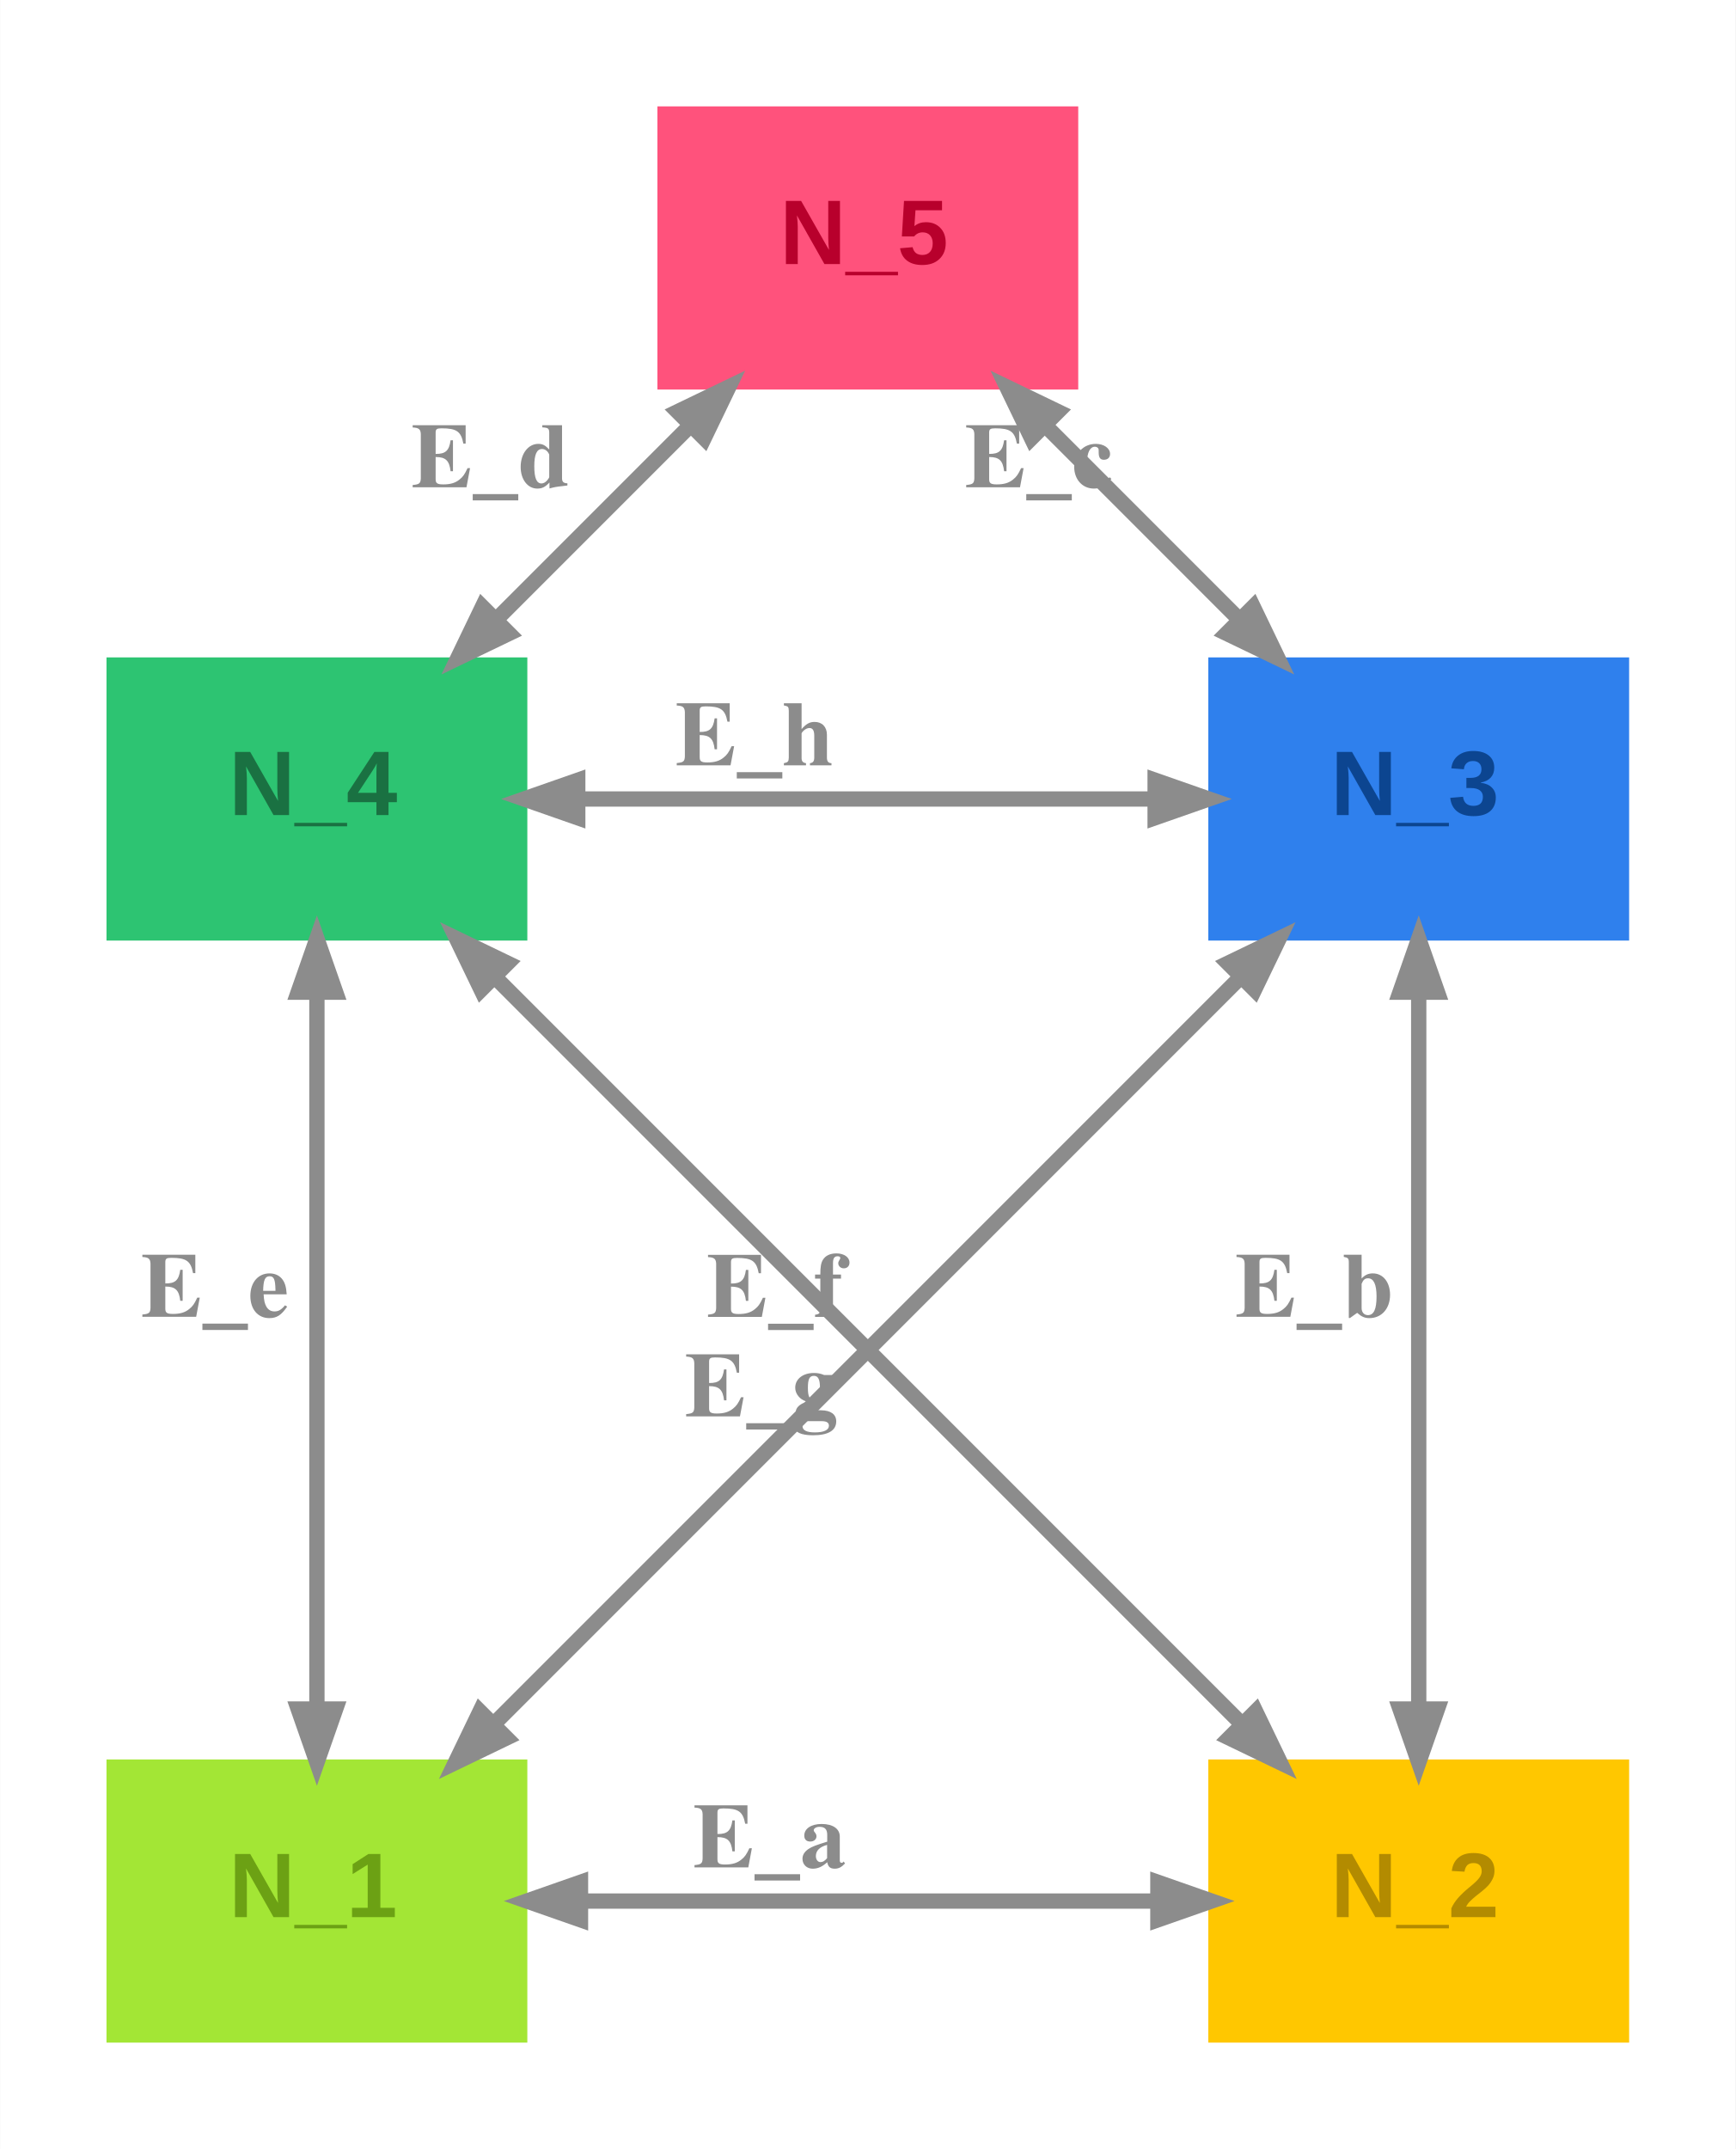
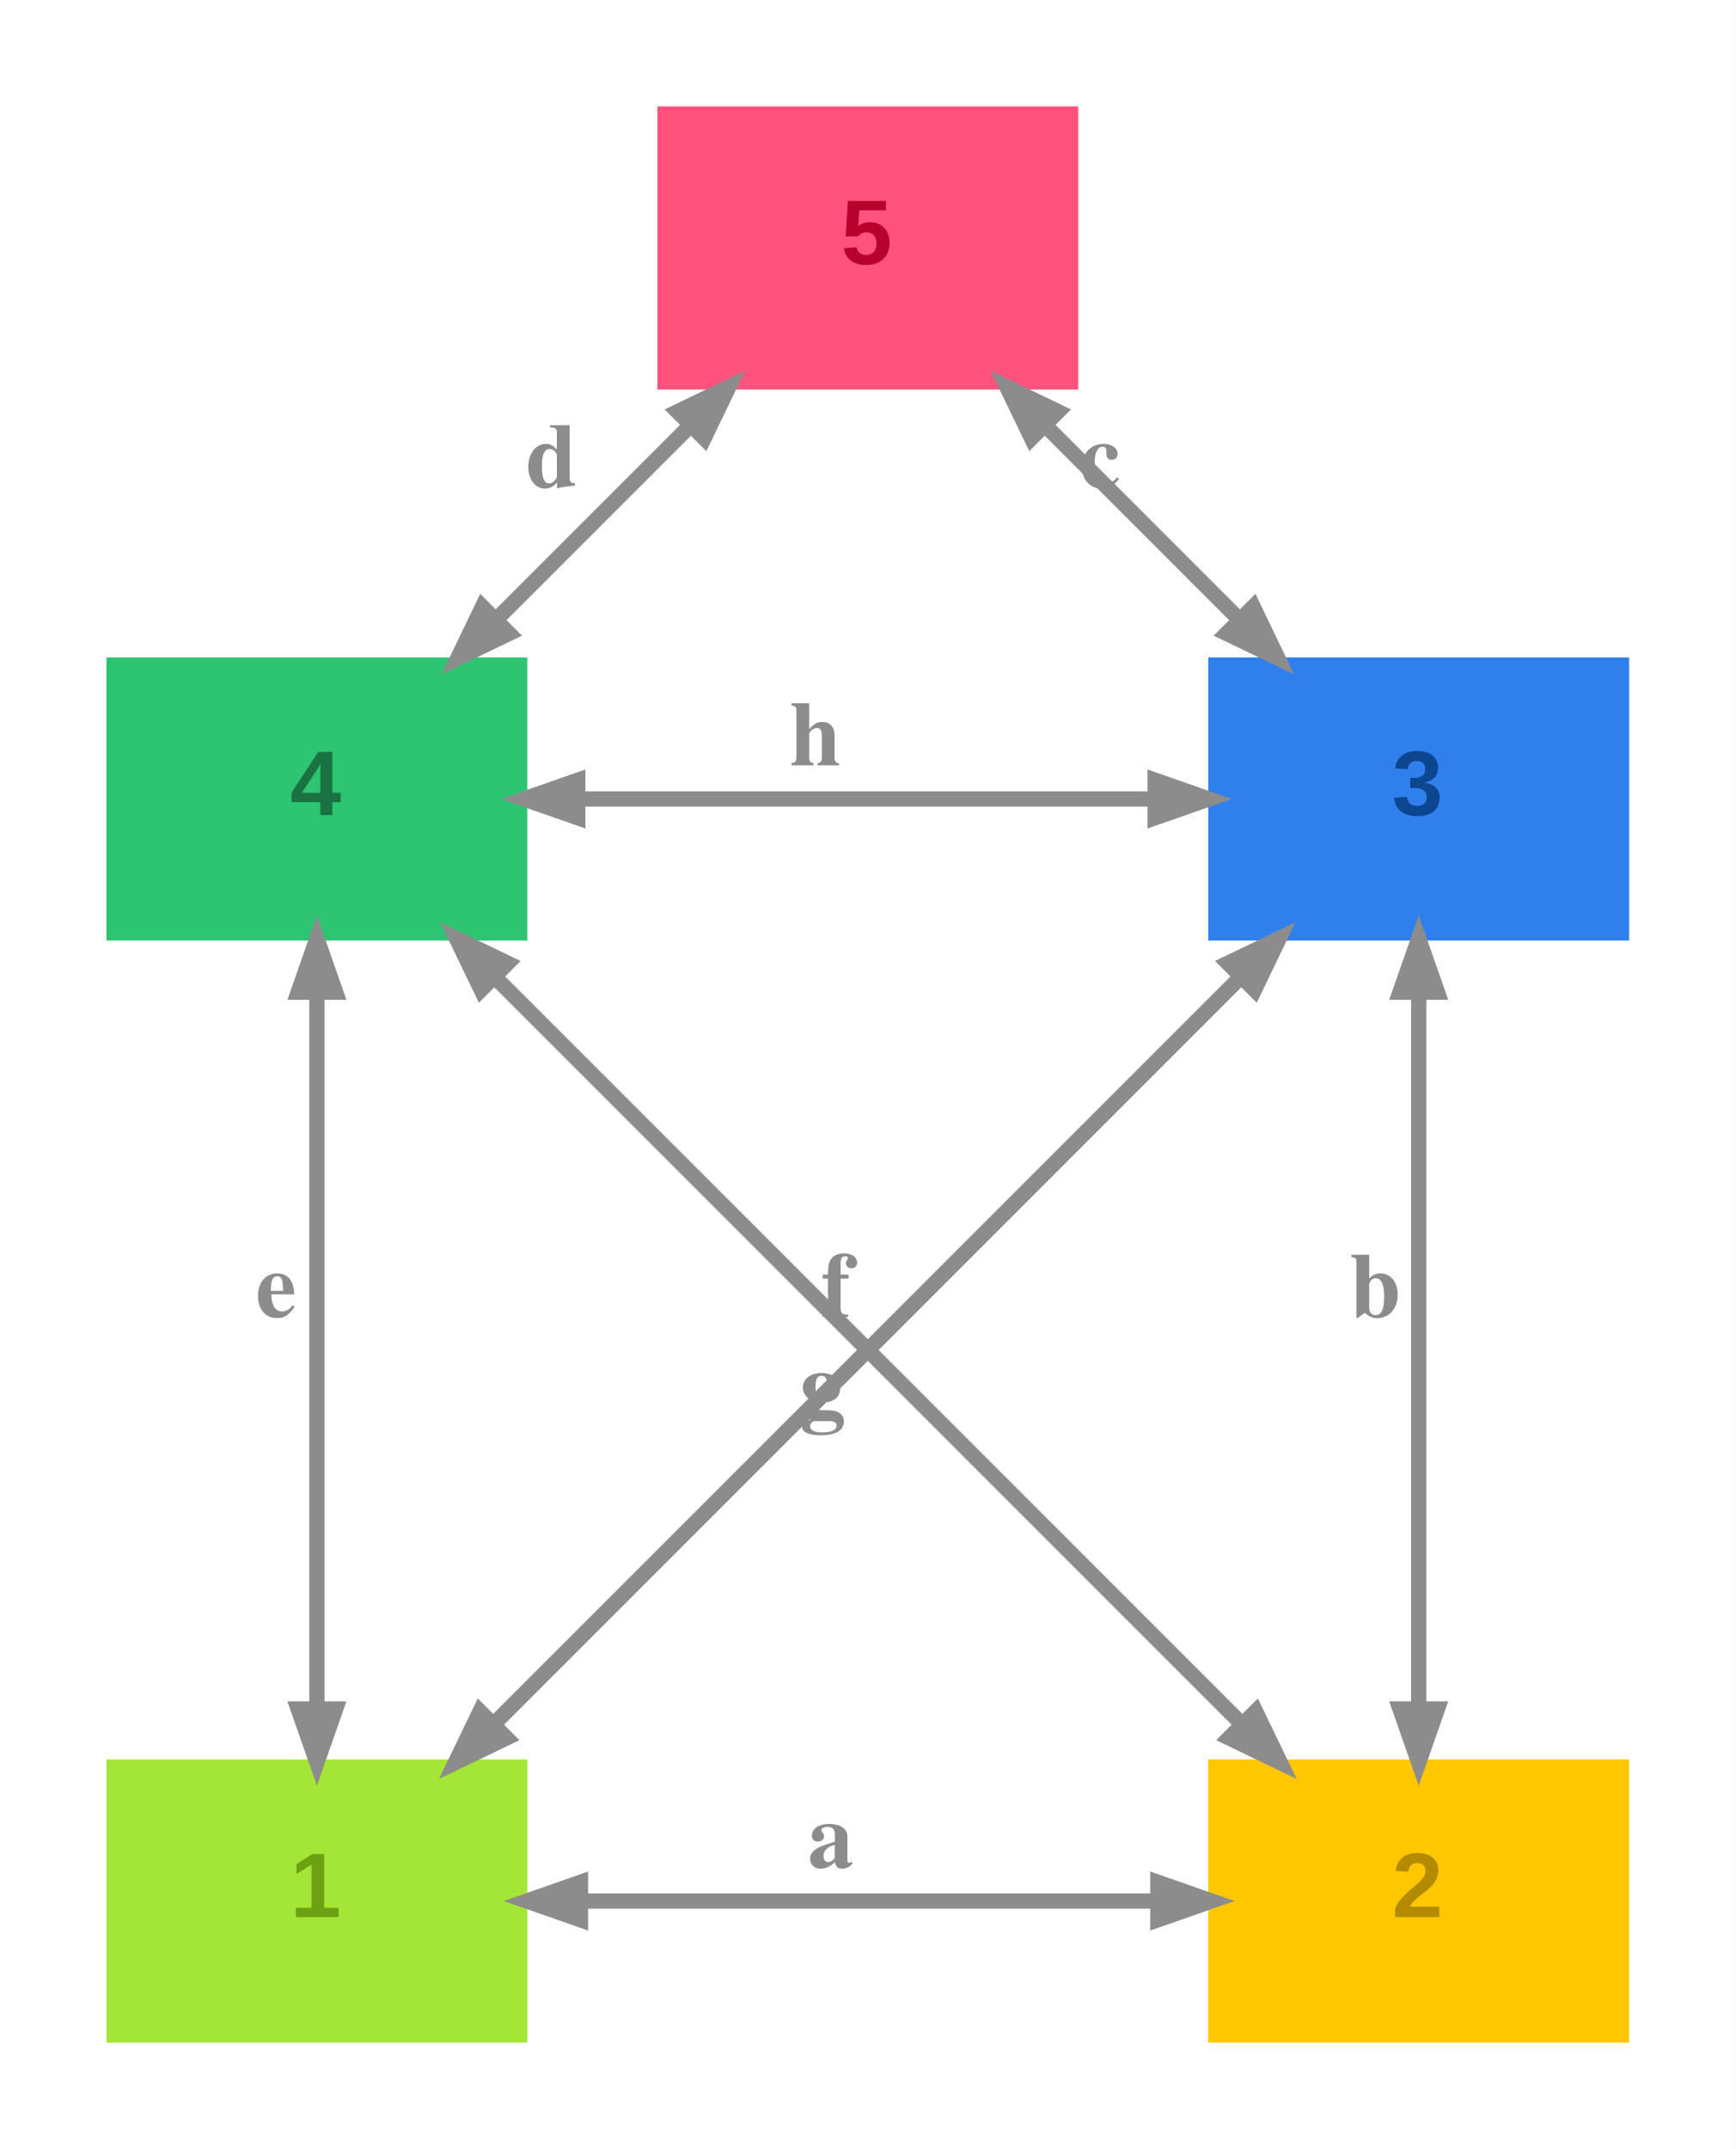
<svg xmlns="http://www.w3.org/2000/svg" width="227pt" height="281pt" viewBox="0.00 0.00 226.80 280.80">
  <g id="graph0" class="graph" transform="scale(1 1) rotate(0) translate(14.4 266.4)">
    <polygon fill="#ffffff" stroke="transparent" points="-14.4,14.4 -14.4,-266.4 212.4,-266.4 212.4,14.4 -14.4,14.4" />
    <g id="node1" class="node">
      <polygon fill="#a3e635" stroke="#a3e635" points="54,-36 0,-36 0,0 54,0 54,-36" />
-       <text text-anchor="start" x="15.5" y="-15.9" font-family="Arial" font-weight="bold" font-size="12.00" fill="#6ca114">N_1</text>
+       <text text-anchor="start" x="23.5" y="-15.9" font-family="Arial" font-weight="bold" font-size="12.00" fill="#6ca114">1</text>
    </g>
    <g id="node2" class="node">
      <polygon fill="#ffc700" stroke="#ffc700" points="198,-36 144,-36 144,0 198,0 198,-36" />
-       <text text-anchor="start" x="159.5" y="-15.9" font-family="Arial" font-weight="bold" font-size="12.00" fill="#b38b00">N_2</text>
+       <text text-anchor="start" x="167.5" y="-15.9" font-family="Arial" font-weight="bold" font-size="12.00" fill="#b38b00">2</text>
    </g>
    <g id="edge1" class="edge">
      <path fill="none" stroke="#8c8c8c" stroke-width="2" d="M136.73,-18C114.03,-18 84.35,-18 61.58,-18" />
      <polygon fill="#8c8c8c" stroke="#8c8c8c" stroke-width="2" points="136.91,-20.45 143.91,-18 136.91,-15.55 136.91,-20.45" />
      <polygon fill="#8c8c8c" stroke="#8c8c8c" stroke-width="2" points="61.45,-15.55 54.45,-18 61.45,-20.45 61.45,-15.55" />
-       <text text-anchor="start" x="76.16" y="-22.4" font-family="Times,serif" font-weight="bold" font-size="12.00" fill="#8c8c8c">E_a</text>
+       <text text-anchor="start" x="91.16" y="-22.4" font-family="Times,serif" font-weight="bold" font-size="12.00" fill="#8c8c8c">a</text>
    </g>
    <g id="node3" class="node">
      <polygon fill="#2f80ed" stroke="#2f80ed" points="198,-180 144,-180 144,-144 198,-144 198,-180" />
-       <text text-anchor="start" x="159.5" y="-159.9" font-family="Arial" font-weight="bold" font-size="12.00" fill="#0c4590">N_3</text>
+       <text text-anchor="start" x="167.5" y="-159.9" font-family="Arial" font-weight="bold" font-size="12.00" fill="#0c4590">3</text>
    </g>
    <g id="edge3" class="edge">
      <path fill="none" stroke="#8c8c8c" stroke-width="2" d="M147.65,-138.65C120.8,-111.8 77,-68 50.21,-41.21" />
      <polygon fill="#8c8c8c" stroke="#8c8c8c" stroke-width="2" points="146.08,-140.54 152.76,-143.76 149.54,-137.08 146.08,-140.54" />
      <polygon fill="#8c8c8c" stroke="#8c8c8c" stroke-width="2" points="51.77,-39.31 45.09,-36.09 48.31,-42.77 51.77,-39.31" />
-       <text text-anchor="start" x="77.93" y="-94.33" font-family="Times,serif" font-weight="bold" font-size="12.00" fill="#8c8c8c">E_f</text>
+       <text text-anchor="start" x="92.93" y="-94.33" font-family="Times,serif" font-weight="bold" font-size="12.00" fill="#8c8c8c">f</text>
    </g>
    <g id="edge2" class="edge">
      <path fill="none" stroke="#8c8c8c" stroke-width="2" d="M171,-136.48C171,-110.23 171,-69.6 171,-43.4" />
      <polygon fill="#8c8c8c" stroke="#8c8c8c" stroke-width="2" points="168.55,-136.76 171,-143.76 173.45,-136.76 168.55,-136.76" />
      <polygon fill="#8c8c8c" stroke="#8c8c8c" stroke-width="2" points="173.45,-43.09 171,-36.09 168.55,-43.09 173.45,-43.09" />
-       <text text-anchor="start" x="147" y="-94.34" font-family="Times,serif" font-weight="bold" font-size="12.00" fill="#8c8c8c">E_b</text>
+       <text text-anchor="start" x="162" y="-94.34" font-family="Times,serif" font-weight="bold" font-size="12.00" fill="#8c8c8c">b</text>
    </g>
    <g id="node4" class="node">
      <polygon fill="#ff527c" stroke="#ff527c" points="126,-252 72,-252 72,-216 126,-216 126,-252" />
-       <text text-anchor="start" x="87.5" y="-231.9" font-family="Arial" font-weight="bold" font-size="12.00" fill="#b8002c">N_5</text>
+       <text text-anchor="start" x="95.5" y="-231.9" font-family="Arial" font-weight="bold" font-size="12.00" fill="#b8002c">5</text>
    </g>
    <g id="edge4" class="edge">
      <path fill="none" stroke="#8c8c8c" stroke-width="2" d="M122.16,-210.84C130.16,-202.84 139.13,-193.87 147.18,-185.82" />
      <polygon fill="#8c8c8c" stroke="#8c8c8c" stroke-width="2" points="120.39,-209.15 117.17,-215.83 123.85,-212.61 120.39,-209.15" />
      <polygon fill="#8c8c8c" stroke="#8c8c8c" stroke-width="2" points="149.37,-187.1 152.59,-180.41 145.9,-183.63 149.37,-187.1" />
-       <text text-anchor="start" x="111.67" y="-202.73" font-family="Times,serif" font-weight="bold" font-size="12.00" fill="#8c8c8c">E_c</text>
+       <text text-anchor="start" x="126.67" y="-202.73" font-family="Times,serif" font-weight="bold" font-size="12.00" fill="#8c8c8c">c</text>
    </g>
    <g id="node5" class="node">
      <polygon fill="#2dc472" stroke="#2dc472" points="54,-180 0,-180 0,-144 54,-144 54,-180" />
-       <text text-anchor="start" x="15.5" y="-159.9" font-family="Arial" font-weight="bold" font-size="12.00" fill="#1a7142">N_4</text>
+       <text text-anchor="start" x="23.5" y="-159.9" font-family="Arial" font-weight="bold" font-size="12.00" fill="#1a7142">4</text>
    </g>
    <g id="edge5" class="edge">
      <path fill="none" stroke="#8c8c8c" stroke-width="2" d="M75.84,-210.84C67.84,-202.84 58.87,-193.87 50.82,-185.82" />
      <polygon fill="#8c8c8c" stroke="#8c8c8c" stroke-width="2" points="74.15,-212.61 80.83,-215.83 77.61,-209.15 74.15,-212.61" />
      <polygon fill="#8c8c8c" stroke="#8c8c8c" stroke-width="2" points="52.1,-183.63 45.41,-180.41 48.63,-187.1 52.1,-183.63" />
-       <text text-anchor="start" x="39.33" y="-202.73" font-family="Times,serif" font-weight="bold" font-size="12.00" fill="#8c8c8c">E_d</text>
+       <text text-anchor="start" x="54.33" y="-202.73" font-family="Times,serif" font-weight="bold" font-size="12.00" fill="#8c8c8c">d</text>
    </g>
    <g id="edge6" class="edge">
      <path fill="none" stroke="#8c8c8c" stroke-width="2" d="M27,-136.48C27,-110.23 27,-69.6 27,-43.4" />
      <polygon fill="#8c8c8c" stroke="#8c8c8c" stroke-width="2" points="24.55,-136.76 27,-143.76 29.45,-136.76 24.55,-136.76" />
      <polygon fill="#8c8c8c" stroke="#8c8c8c" stroke-width="2" points="29.45,-43.09 27,-36.09 24.55,-43.09 29.45,-43.09" />
-       <text text-anchor="start" x="4" y="-94.34" font-family="Times,serif" font-weight="bold" font-size="12.00" fill="#8c8c8c">E_e</text>
+       <text text-anchor="start" x="19" y="-94.34" font-family="Times,serif" font-weight="bold" font-size="12.00" fill="#8c8c8c">e</text>
    </g>
    <g id="edge7" class="edge">
      <path fill="none" stroke="#8c8c8c" stroke-width="2" d="M50.35,-138.65C77.2,-111.8 121,-68 147.79,-41.21" />
      <polygon fill="#8c8c8c" stroke="#8c8c8c" stroke-width="2" points="48.46,-137.08 45.24,-143.76 51.92,-140.54 48.46,-137.08" />
      <polygon fill="#8c8c8c" stroke="#8c8c8c" stroke-width="2" points="149.69,-42.77 152.91,-36.09 146.23,-39.31 149.69,-42.77" />
-       <text text-anchor="start" x="75.07" y="-81.33" font-family="Times,serif" font-weight="bold" font-size="12.00" fill="#8c8c8c">E_g</text>
+       <text text-anchor="start" x="90.07" y="-81.33" font-family="Times,serif" font-weight="bold" font-size="12.00" fill="#8c8c8c">g</text>
    </g>
    <g id="edge8" class="edge">
      <path fill="none" stroke="#8c8c8c" stroke-width="2" d="M61.27,-162C83.97,-162 113.65,-162 136.42,-162" />
      <polygon fill="#8c8c8c" stroke="#8c8c8c" stroke-width="2" points="61.09,-159.55 54.09,-162 61.09,-164.45 61.09,-159.55" />
      <polygon fill="#8c8c8c" stroke="#8c8c8c" stroke-width="2" points="136.55,-164.45 143.55,-162 136.55,-159.55 136.55,-164.45" />
-       <text text-anchor="start" x="73.84" y="-166.4" font-family="Times,serif" font-weight="bold" font-size="12.00" fill="#8c8c8c">E_h</text>
+       <text text-anchor="start" x="88.84" y="-166.4" font-family="Times,serif" font-weight="bold" font-size="12.00" fill="#8c8c8c">h</text>
    </g>
  </g>
</svg>
